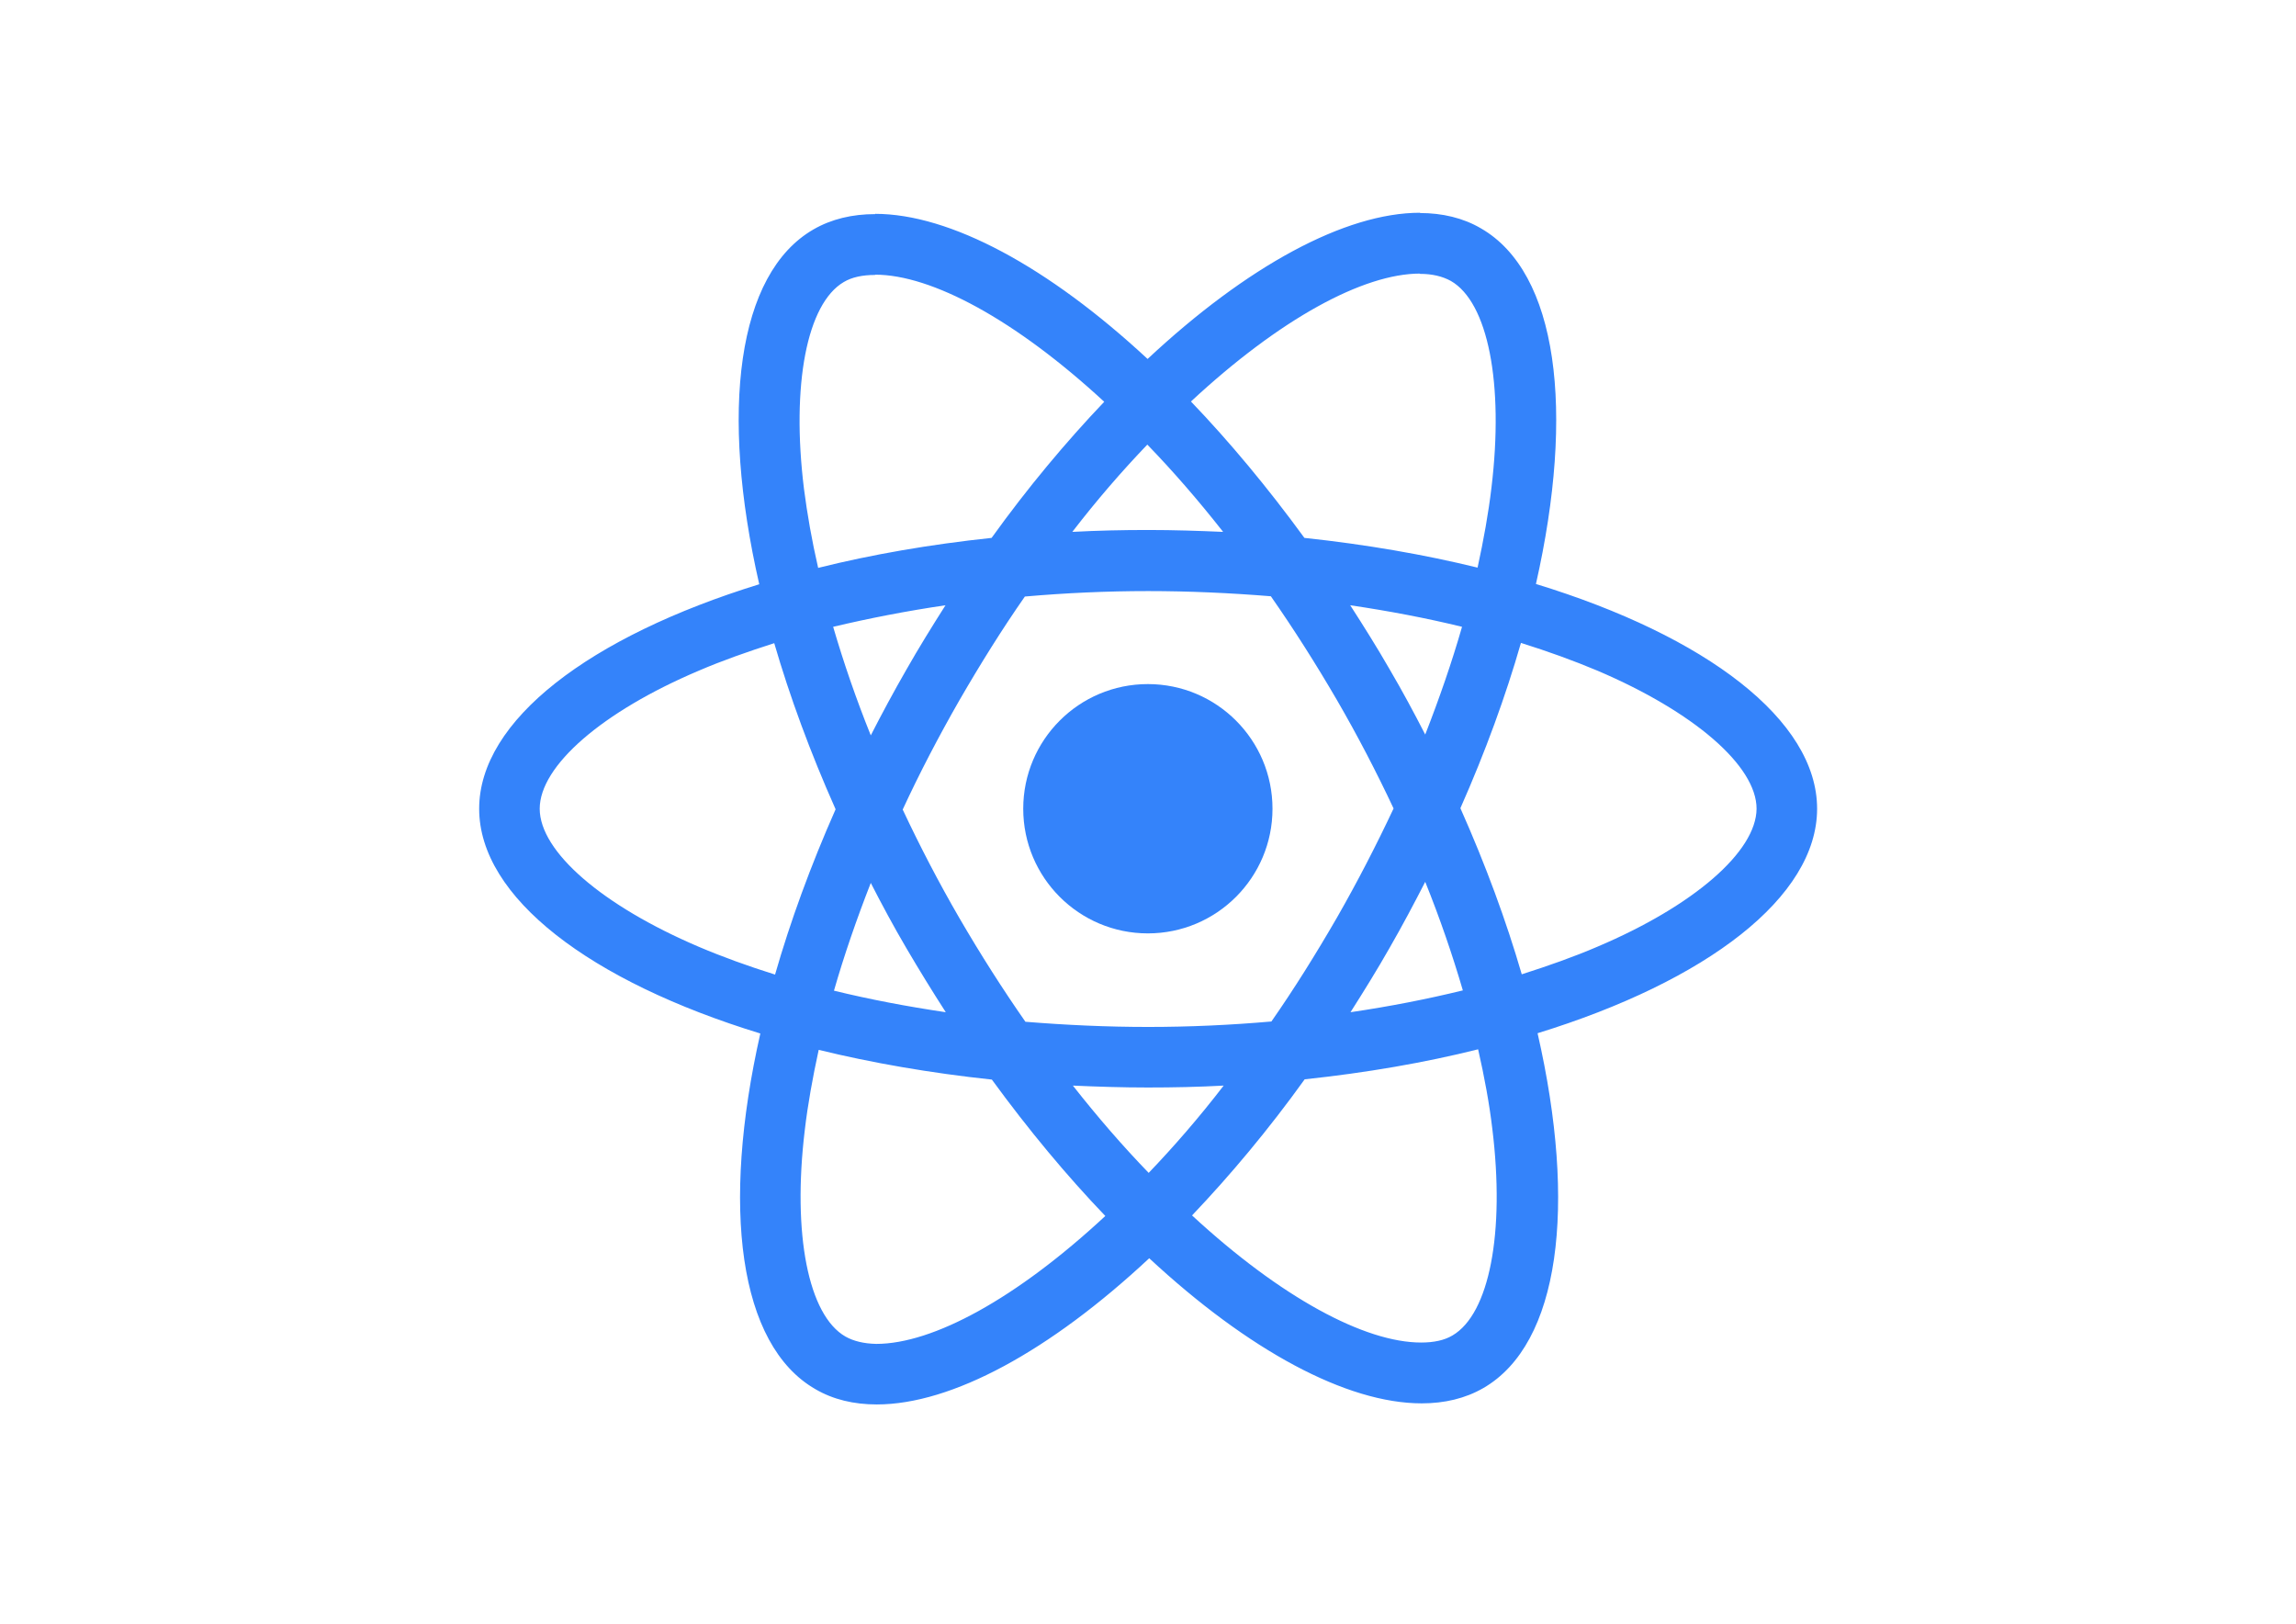
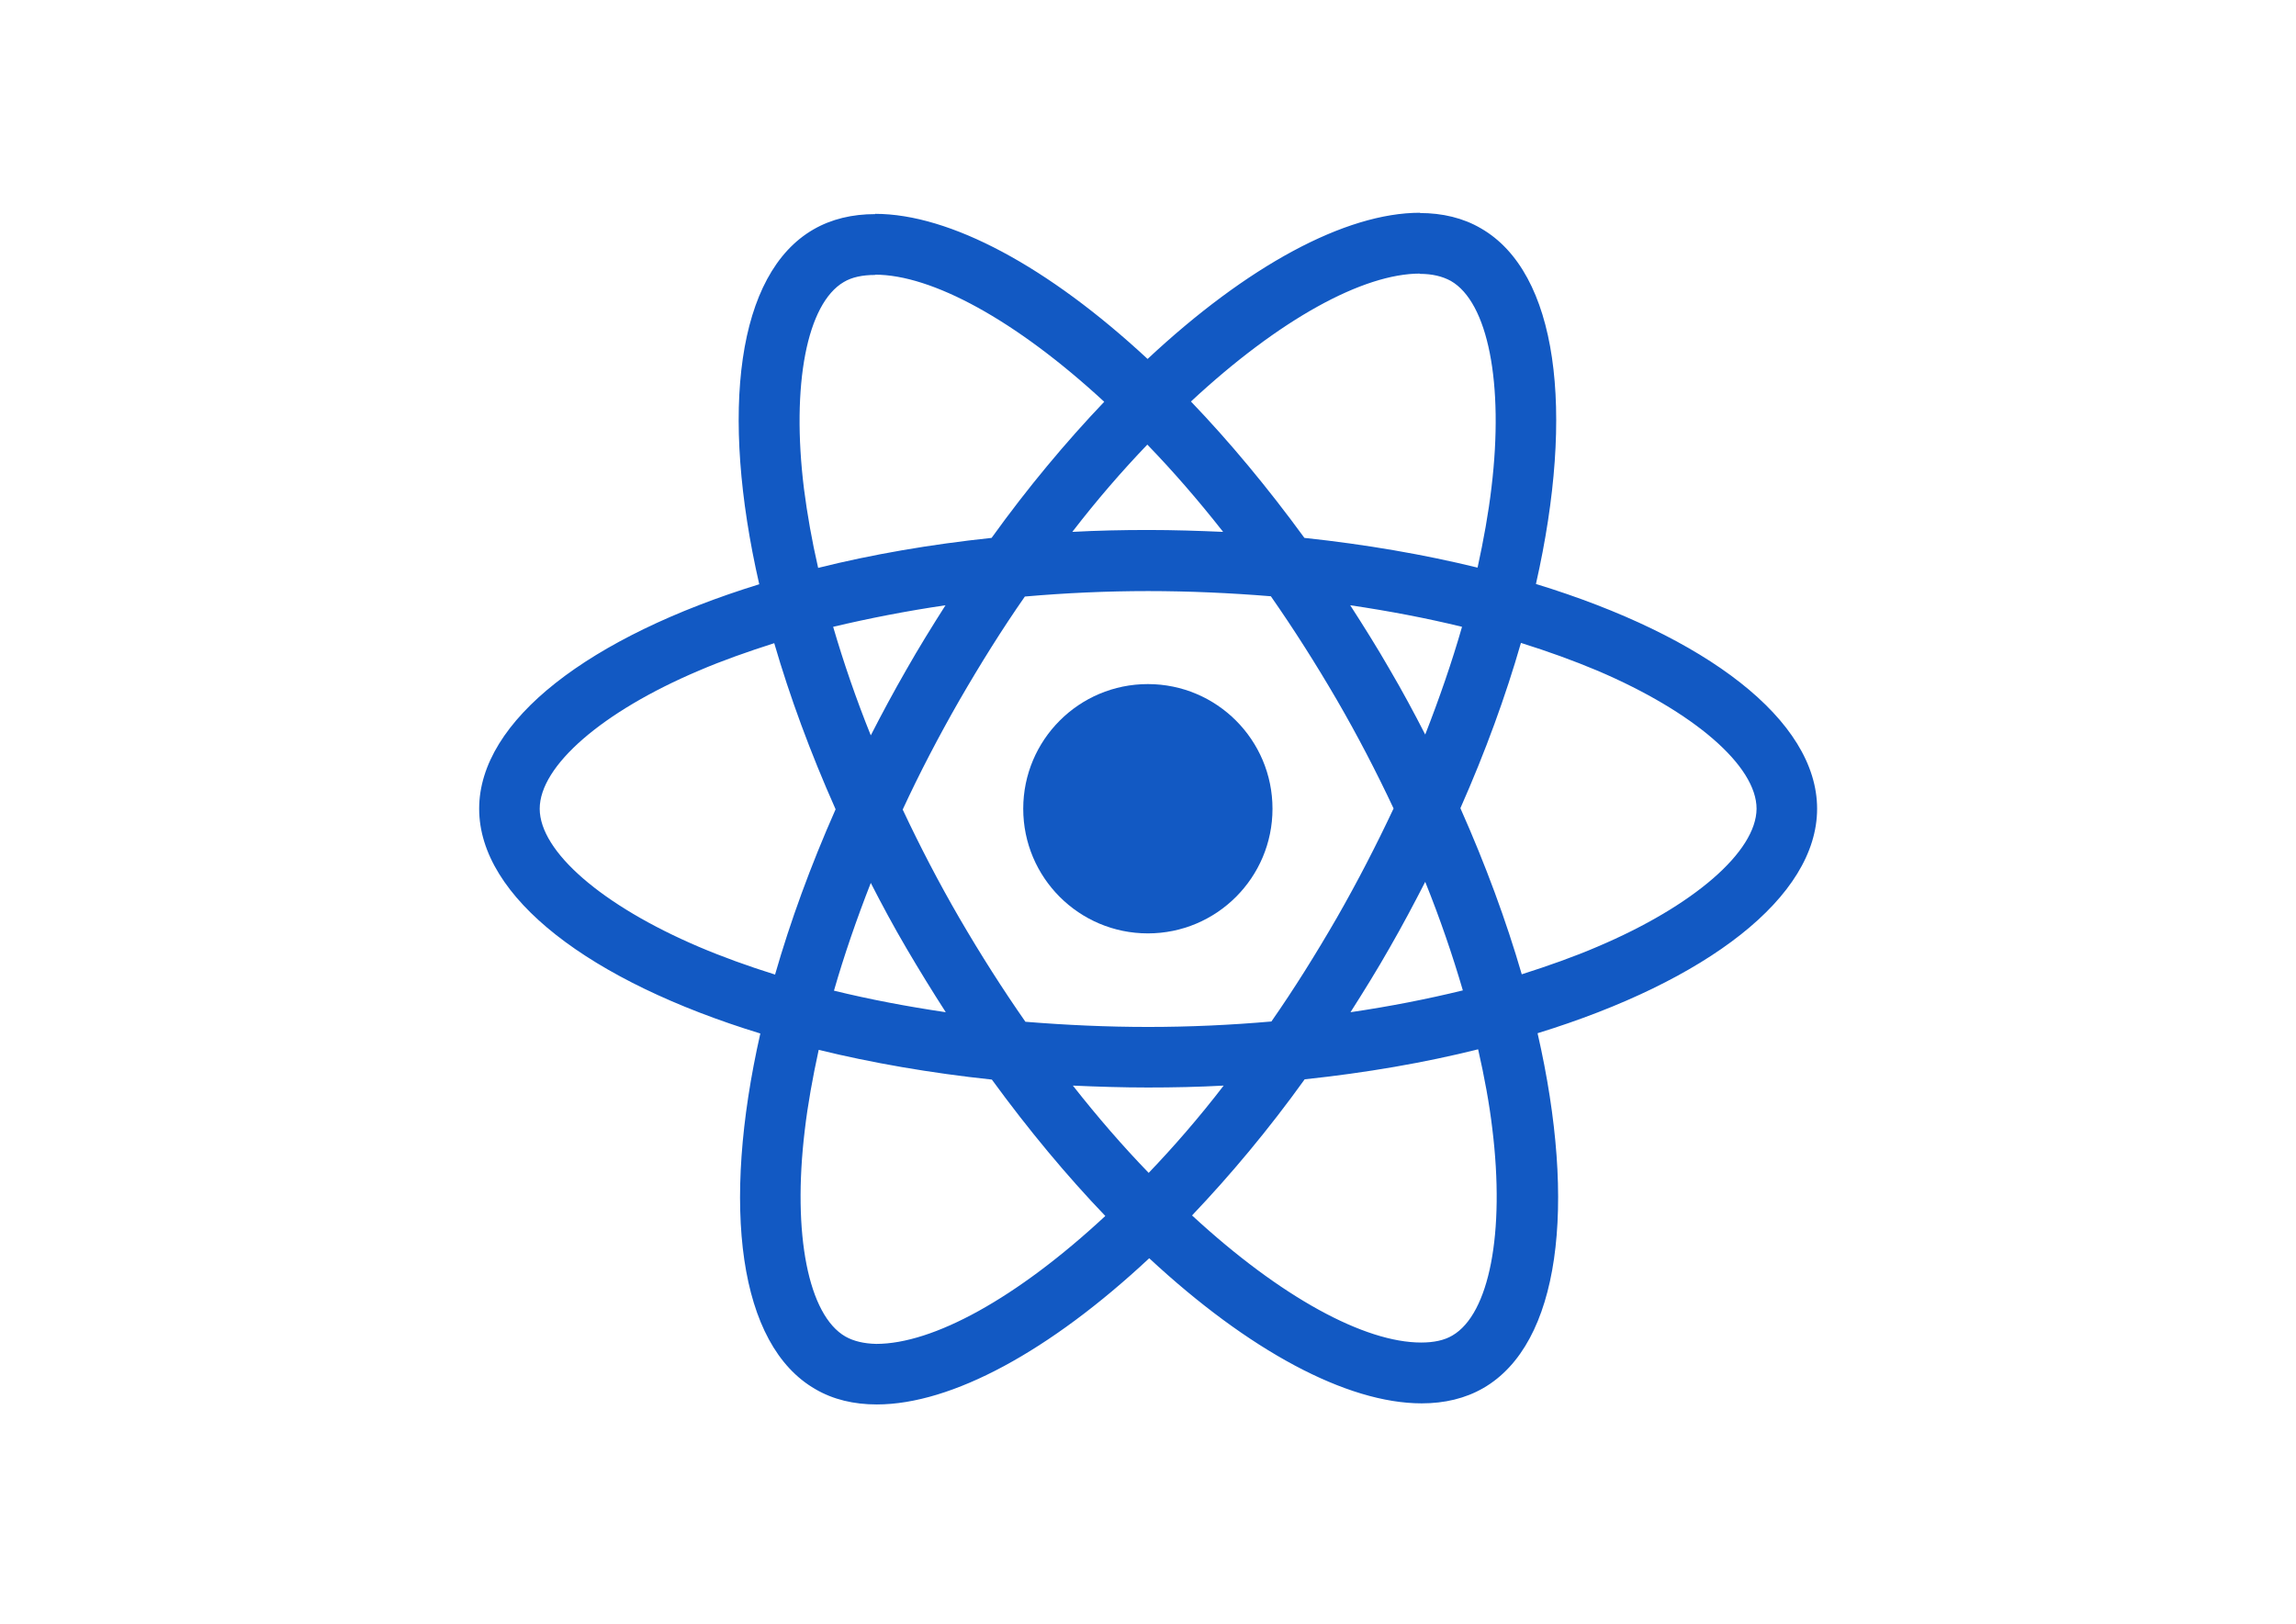
<svg xmlns="http://www.w3.org/2000/svg" viewBox="0 0 841.9 595.3">
-   <g fill="#3483fa">
+   <g fill="#1259c3">
    <path d="M666.3 296.5c0-32.5-40.7-63.3-103.1-82.4 14.4-63.6 8-114.2-20.2-130.4-6.5-3.8-14.1-5.6-22.4-5.6v22.3c4.6 0 8.3.9 11.4 2.6 13.6 7.8 19.5 37.5 14.9 75.7-1.1 9.4-2.9 19.3-5.1 29.4-19.6-4.8-41-8.5-63.5-10.9-13.5-18.5-27.5-35.3-41.6-50 32.6-30.3 63.2-46.9 84-46.9V78c-27.5 0-63.5 19.6-99.9 53.6-36.4-33.8-72.4-53.2-99.9-53.2v22.3c20.7 0 51.4 16.5 84 46.6-14 14.7-28 31.4-41.3 49.9-22.6 2.4-44 6.1-63.6 11-2.3-10-4-19.7-5.2-29-4.7-38.2 1.1-67.9 14.6-75.8 3-1.8 6.9-2.6 11.5-2.6V78.5c-8.4 0-16 1.8-22.6 5.6-28.1 16.2-34.4 66.7-19.9 130.1-62.2 19.2-102.7 49.9-102.7 82.3 0 32.5 40.7 63.3 103.1 82.4-14.4 63.6-8 114.2 20.2 130.4 6.5 3.8 14.1 5.6 22.5 5.6 27.5 0 63.5-19.6 99.9-53.6 36.4 33.8 72.4 53.2 99.9 53.2 8.4 0 16-1.8 22.6-5.6 28.1-16.2 34.4-66.7 19.9-130.1 62-19.1 102.5-49.9 102.5-82.3zm-130.2-66.7c-3.7 12.9-8.3 26.2-13.5 39.5-4.1-8-8.4-16-13.1-24-4.6-8-9.5-15.8-14.4-23.4 14.2 2.1 27.9 4.7 41 7.9zm-45.8 106.5c-7.8 13.5-15.8 26.3-24.1 38.2-14.9 1.3-30 2-45.2 2-15.1 0-30.2-.7-45-1.9-8.3-11.9-16.4-24.6-24.2-38-7.6-13.1-14.5-26.4-20.8-39.8 6.2-13.4 13.2-26.8 20.7-39.9 7.8-13.5 15.8-26.3 24.1-38.2 14.9-1.3 30-2 45.2-2 15.1 0 30.2.7 45 1.9 8.3 11.9 16.4 24.6 24.2 38 7.6 13.1 14.5 26.4 20.8 39.8-6.3 13.4-13.2 26.8-20.7 39.9zm32.3-13c5.4 13.4 10 26.8 13.8 39.8-13.1 3.2-26.9 5.9-41.2 8 4.9-7.7 9.8-15.6 14.4-23.7 4.6-8 8.9-16.1 13-24.1zM421.2 430c-9.3-9.6-18.6-20.3-27.8-32 9 .4 18.2.7 27.5.7 9.4 0 18.7-.2 27.8-.7-9 11.7-18.3 22.4-27.5 32zm-74.4-58.9c-14.2-2.1-27.9-4.7-41-7.9 3.7-12.9 8.3-26.2 13.5-39.5 4.1 8 8.4 16 13.1 24 4.7 8 9.5 15.8 14.4 23.4zM420.7 163c9.3 9.6 18.6 20.3 27.8 32-9-.4-18.2-.7-27.5-.7-9.4 0-18.7.2-27.8.7 9-11.7 18.3-22.4 27.5-32zm-74 58.9c-4.9 7.7-9.8 15.6-14.4 23.7-4.6 8-8.9 16-13 24-5.4-13.4-10-26.8-13.8-39.8 13.1-3.1 26.9-5.8 41.2-7.9zm-90.5 125.2c-35.4-15.1-58.3-34.9-58.3-50.6 0-15.7 22.9-35.6 58.3-50.6 8.6-3.7 18-7 27.7-10.1 5.7 19.6 13.2 40 22.5 60.9-9.2 20.8-16.6 41.1-22.2 60.6-9.9-3.1-19.3-6.5-28-10.2zM310 490c-13.6-7.8-19.5-37.5-14.9-75.7 1.1-9.4 2.9-19.3 5.1-29.4 19.6 4.8 41 8.5 63.5 10.9 13.5 18.5 27.5 35.3 41.6 50-32.6 30.3-63.2 46.9-84 46.9-4.5-.1-8.3-1-11.3-2.7zm237.2-76.2c4.7 38.2-1.1 67.9-14.6 75.8-3 1.8-6.9 2.6-11.5 2.6-20.7 0-51.4-16.5-84-46.6 14-14.7 28-31.4 41.3-49.9 22.6-2.4 44-6.1 63.6-11 2.3 10.1 4.1 19.8 5.2 29.1zm38.5-66.7c-8.6 3.7-18 7-27.7 10.1-5.7-19.6-13.2-40-22.5-60.9 9.2-20.8 16.6-41.1 22.2-60.6 9.9 3.1 19.3 6.5 28.1 10.2 35.4 15.1 58.3 34.9 58.3 50.6-.1 15.7-23 35.6-58.4 50.6zM320.8 78.4z" />
    <circle cx="420.9" cy="296.5" r="45.7" />
    <path d="M520.5 78.1z" />
  </g>
</svg>
